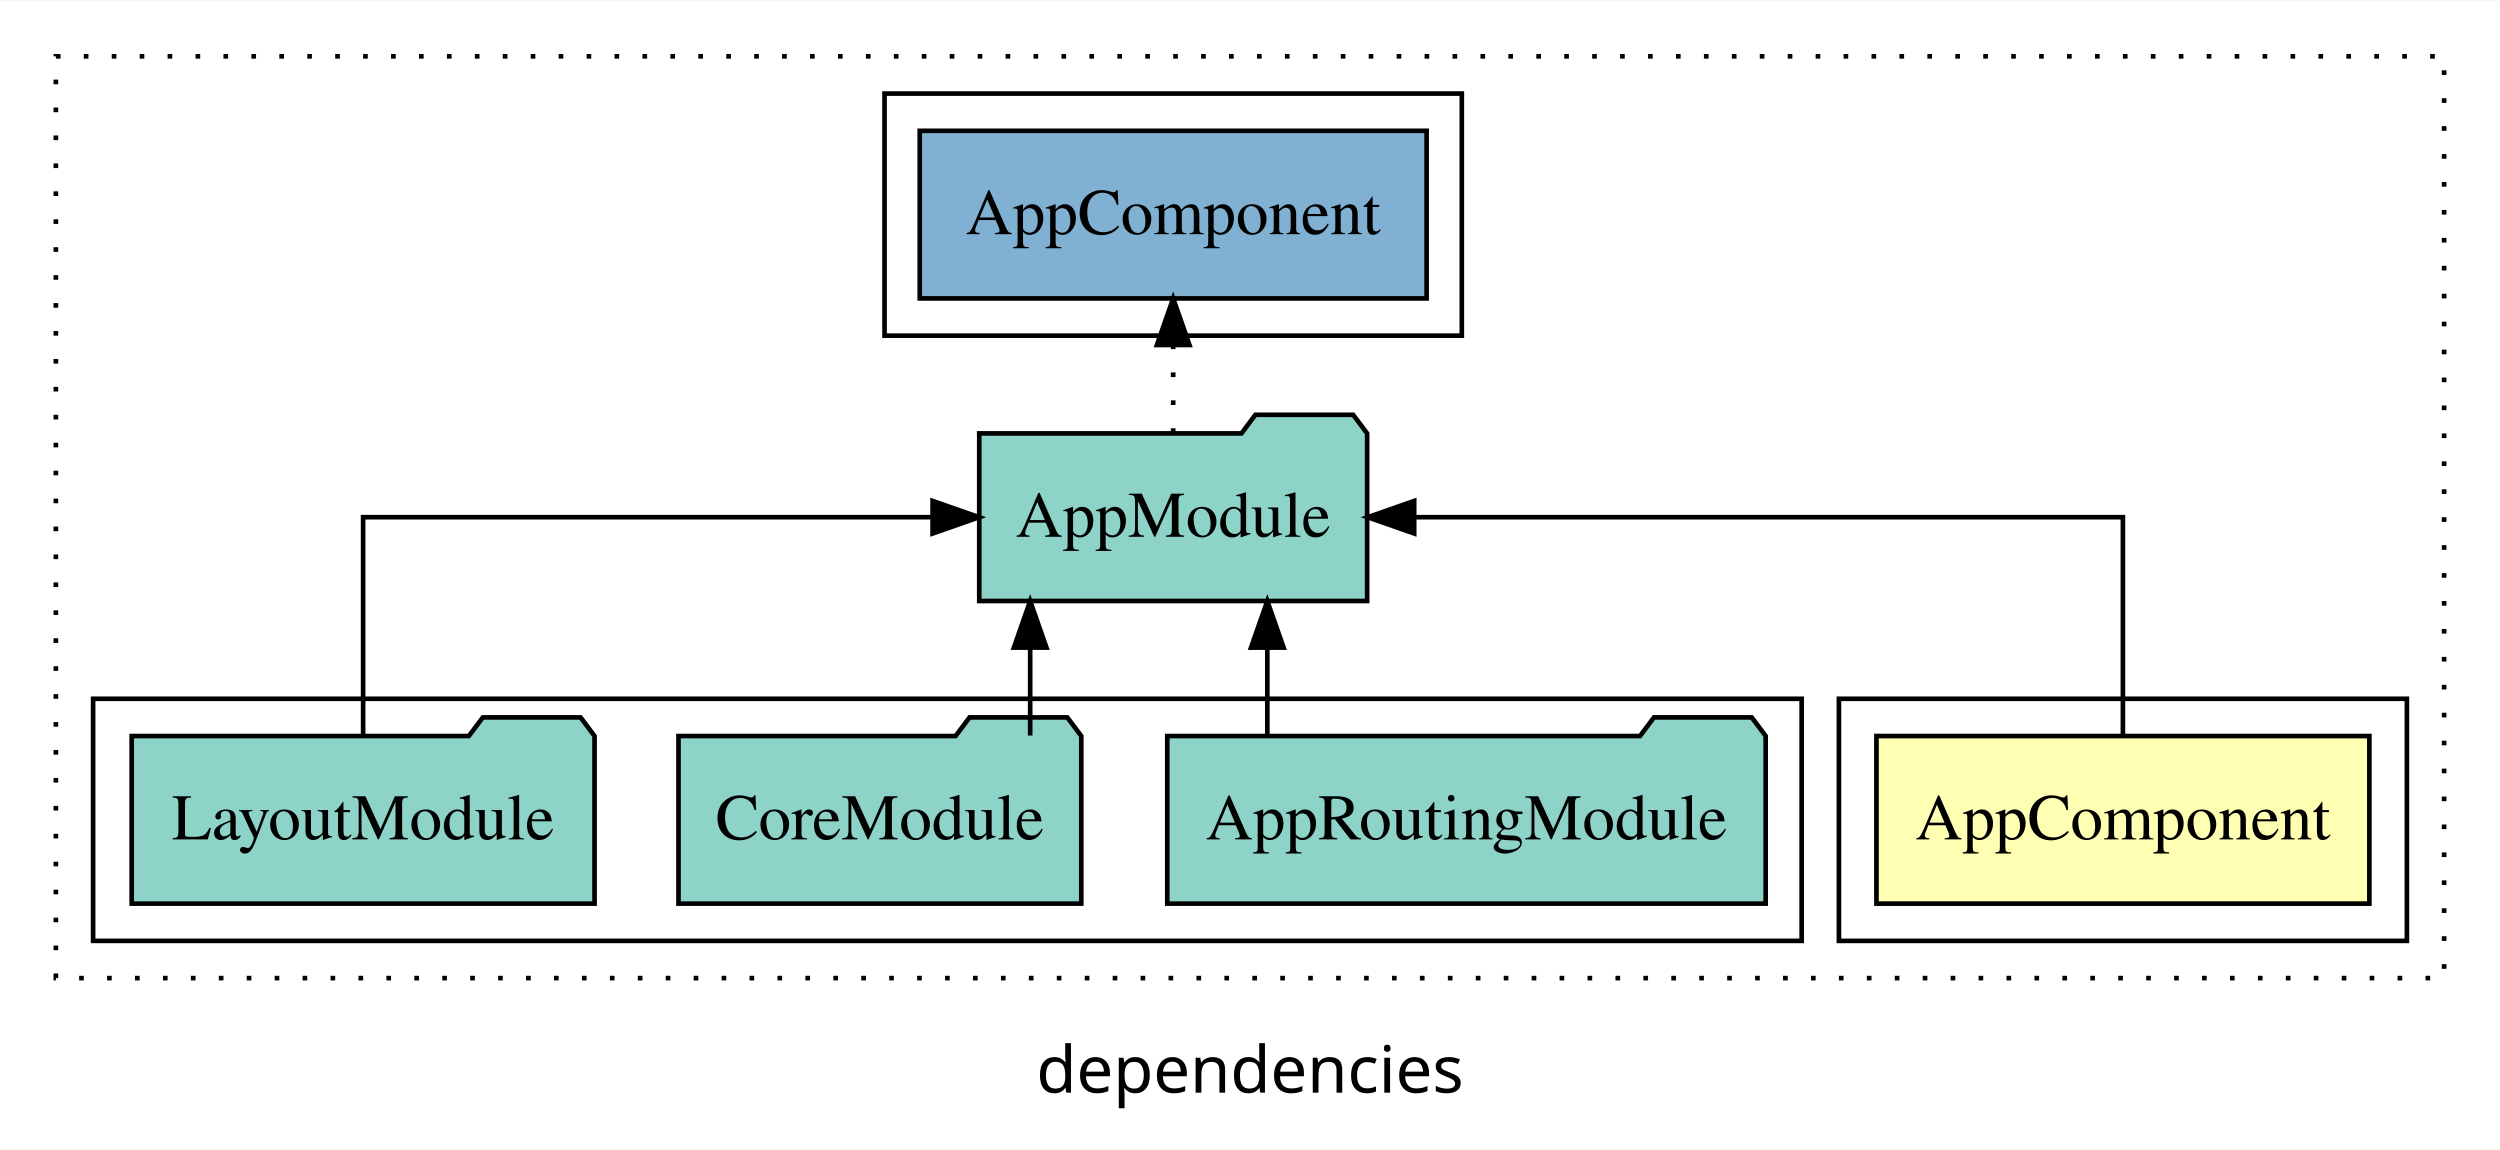
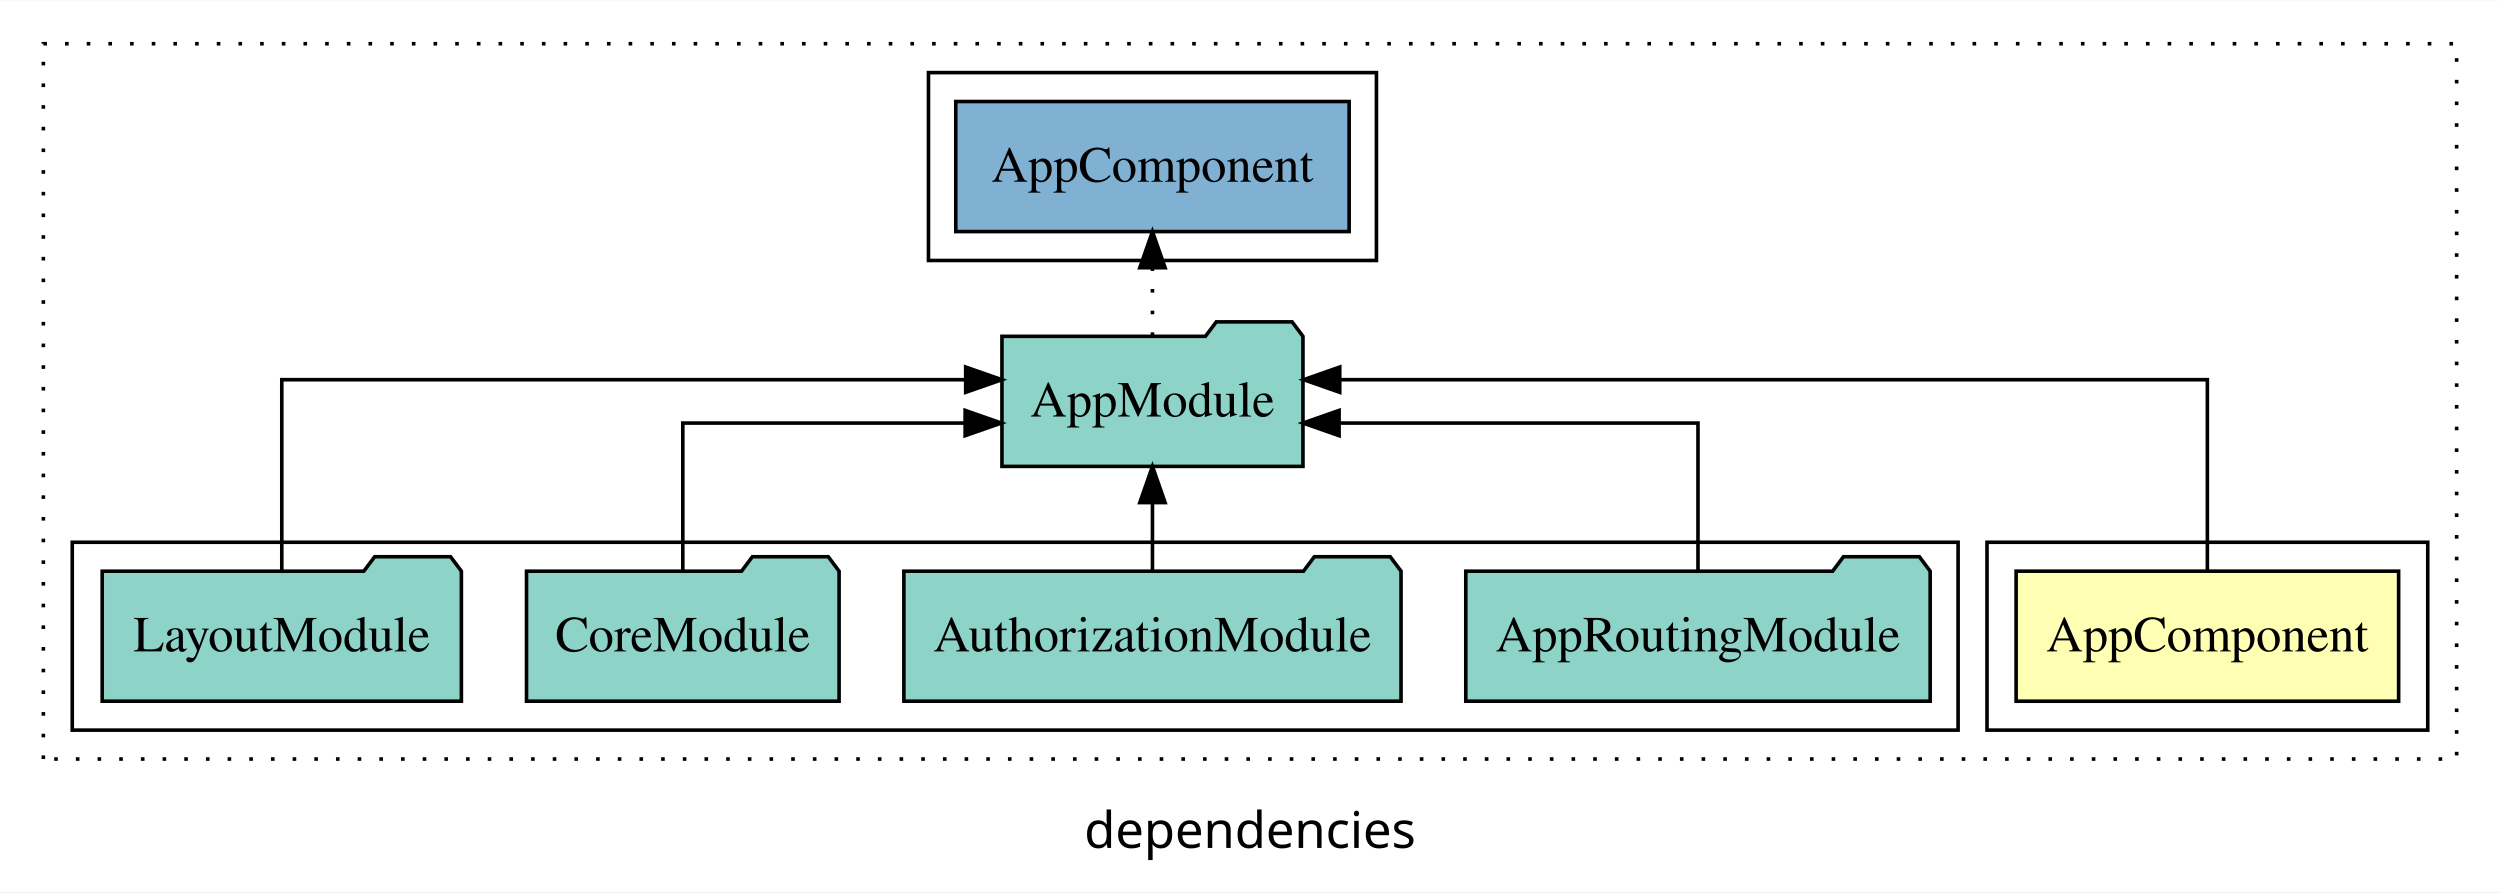
- <svg xmlns="http://www.w3.org/2000/svg" width="537pt" height="247pt" viewBox="0.00 0.00 537.00 246.80">
+ <svg xmlns="http://www.w3.org/2000/svg" width="692pt" height="247pt" viewBox="0.00 0.00 692.00 246.80">
  <g id="graph0" class="graph" transform="scale(1 1) rotate(0) translate(4 242.8)">
-     <polygon fill="white" stroke="transparent" points="-4,4 -4,-242.8 533,-242.8 533,4 -4,4" />
-     <text text-anchor="middle" x="264.5" y="-8.2" font-family="sans-serif" font-size="14.00">dependencies</text>
+     <polygon fill="white" stroke="transparent" points="-4,4 -4,-242.8 688,-242.8 688,4 -4,4" />
+     <text text-anchor="middle" x="342" y="-8.2" font-family="sans-serif" font-size="14.00">dependencies</text>
    <g id="clust1" class="cluster">
-       <polygon fill="none" stroke="black" stroke-dasharray="1,5" points="8,-32.8 8,-230.8 521,-230.8 521,-32.8 8,-32.8" />
+       <polygon fill="none" stroke="black" stroke-dasharray="1,5" points="8,-32.8 8,-230.8 676,-230.8 676,-32.8 8,-32.8" />
+     </g>
+     <g id="clust6" class="cluster">
+       <polygon fill="none" stroke="black" points="253,-170.8 253,-222.8 377,-222.8 377,-170.8 253,-170.8" />
    </g>
    <g id="clust2" class="cluster">
-       <polygon fill="none" stroke="black" points="391,-40.8 391,-92.8 513,-92.8 513,-40.8 391,-40.8" />
+       <polygon fill="none" stroke="black" points="546,-40.8 546,-92.8 668,-92.8 668,-40.8 546,-40.8" />
    </g>
    <g id="clust4" class="cluster">
-       <polygon fill="none" stroke="black" points="16,-40.8 16,-92.8 383,-92.8 383,-40.8 16,-40.8" />
-     </g>
-     <g id="clust6" class="cluster">
-       <polygon fill="none" stroke="black" points="186,-170.8 186,-222.8 310,-222.8 310,-170.8 186,-170.8" />
+       <polygon fill="none" stroke="black" points="16,-40.8 16,-92.8 538,-92.8 538,-40.8 16,-40.8" />
    </g>
    <g id="node1" class="node">
-       <polygon fill="#ffffb3" stroke="black" points="504.94,-84.8 399.06,-84.8 399.06,-48.8 504.94,-48.8 504.94,-84.8" />
-       <text text-anchor="middle" x="452" y="-62.6" font-family="Times,serif" font-size="14.00">AppComponent</text>
+       <polygon fill="#ffffb3" stroke="black" points="659.94,-84.8 554.06,-84.8 554.06,-48.8 659.94,-48.8 659.94,-84.8" />
+       <text text-anchor="middle" x="607" y="-62.6" font-family="Times,serif" font-size="14.00">AppComponent</text>
    </g>
    <g id="node2" class="node">
-       <polygon fill="#8dd3c7" stroke="black" points="289.66,-149.8 286.66,-153.8 265.66,-153.8 262.66,-149.8 206.34,-149.8 206.34,-113.8 289.66,-113.8 289.66,-149.8" />
-       <text text-anchor="middle" x="248" y="-127.6" font-family="Times,serif" font-size="14.00">AppModule</text>
+       <polygon fill="#8dd3c7" stroke="black" points="356.66,-149.8 353.66,-153.8 332.66,-153.8 329.66,-149.8 273.34,-149.8 273.34,-113.8 356.66,-113.8 356.66,-149.8" />
+       <text text-anchor="middle" x="315" y="-127.6" font-family="Times,serif" font-size="14.00">AppModule</text>
    </g>
    <g id="edge1" class="edge">
-       <path fill="none" stroke="black" d="M452,-84.91C452,-104.14 452,-131.8 452,-131.8 452,-131.8 299.77,-131.8 299.77,-131.8" />
-       <polygon fill="black" stroke="black" points="299.77,-128.3 289.77,-131.8 299.77,-135.3 299.77,-128.3" />
+       <path fill="none" stroke="black" d="M607,-85.08C607,-106.12 607,-137.8 607,-137.8 607,-137.8 366.84,-137.8 366.84,-137.8" />
+       <polygon fill="black" stroke="black" points="366.84,-134.3 356.84,-137.8 366.84,-141.3 366.84,-134.3" />
    </g>
-     <g id="node6" class="node">
-       <polygon fill="#80b1d3" stroke="black" points="302.44,-214.8 193.56,-214.8 193.56,-178.8 302.44,-178.8 302.44,-214.8" />
-       <text text-anchor="middle" x="248" y="-192.6" font-family="Times,serif" font-size="14.00">AppComponent </text>
+     <g id="node7" class="node">
+       <polygon fill="#80b1d3" stroke="black" points="369.44,-214.8 260.56,-214.8 260.56,-178.8 369.44,-178.8 369.44,-214.8" />
+       <text text-anchor="middle" x="315" y="-192.6" font-family="Times,serif" font-size="14.00">AppComponent </text>
    </g>
-     <g id="edge5" class="edge">
-       <path fill="none" stroke="black" stroke-dasharray="1,5" d="M248,-149.91C248,-149.91 248,-168.79 248,-168.79" />
-       <polygon fill="black" stroke="black" points="244.5,-168.79 248,-178.79 251.5,-168.79 244.5,-168.79" />
+     <g id="edge6" class="edge">
+       <path fill="none" stroke="black" stroke-dasharray="1,5" d="M315,-149.91C315,-149.91 315,-168.79 315,-168.79" />
+       <polygon fill="black" stroke="black" points="311.5,-168.79 315,-178.79 318.5,-168.79 311.5,-168.79" />
    </g>
    <g id="node3" class="node">
-       <polygon fill="#8dd3c7" stroke="black" points="375.27,-84.8 372.27,-88.8 351.27,-88.8 348.27,-84.8 246.73,-84.8 246.73,-48.8 375.27,-48.8 375.27,-84.8" />
-       <text text-anchor="middle" x="311" y="-62.6" font-family="Times,serif" font-size="14.00">AppRoutingModule</text>
+       <polygon fill="#8dd3c7" stroke="black" points="530.27,-84.8 527.27,-88.8 506.27,-88.8 503.27,-84.8 401.73,-84.8 401.73,-48.8 530.27,-48.8 530.27,-84.8" />
+       <text text-anchor="middle" x="466" y="-62.6" font-family="Times,serif" font-size="14.00">AppRoutingModule</text>
    </g>
    <g id="edge2" class="edge">
-       <path fill="none" stroke="black" d="M268.22,-84.91C268.22,-84.91 268.22,-103.79 268.22,-103.79" />
-       <polygon fill="black" stroke="black" points="264.72,-103.79 268.22,-113.79 271.72,-103.79 264.72,-103.79" />
+       <path fill="none" stroke="black" d="M466,-84.82C466,-102.17 466,-125.8 466,-125.8 466,-125.8 366.66,-125.8 366.66,-125.8" />
+       <polygon fill="black" stroke="black" points="366.66,-122.3 356.66,-125.8 366.66,-129.3 366.66,-122.3" />
    </g>
    <g id="node4" class="node">
+       <polygon fill="#8dd3c7" stroke="black" points="383.81,-84.8 380.81,-88.8 359.81,-88.8 356.81,-84.8 246.19,-84.8 246.19,-48.8 383.81,-48.8 383.81,-84.8" />
+       <text text-anchor="middle" x="315" y="-62.6" font-family="Times,serif" font-size="14.00">AuthorizationModule</text>
+     </g>
+     <g id="edge3" class="edge">
+       <path fill="none" stroke="black" d="M315,-84.91C315,-84.91 315,-103.79 315,-103.79" />
+       <polygon fill="black" stroke="black" points="311.5,-103.79 315,-113.79 318.5,-103.79 311.5,-103.79" />
+     </g>
+     <g id="node5" class="node">
      <polygon fill="#8dd3c7" stroke="black" points="228.26,-84.8 225.26,-88.8 204.26,-88.8 201.26,-84.8 141.74,-84.8 141.74,-48.8 228.26,-48.8 228.26,-84.8" />
      <text text-anchor="middle" x="185" y="-62.6" font-family="Times,serif" font-size="14.00">CoreModule</text>
    </g>
-     <g id="edge3" class="edge">
-       <path fill="none" stroke="black" d="M217.28,-84.91C217.28,-84.91 217.28,-103.79 217.28,-103.79" />
-       <polygon fill="black" stroke="black" points="213.78,-103.79 217.28,-113.79 220.78,-103.79 213.78,-103.79" />
+     <g id="edge4" class="edge">
+       <path fill="none" stroke="black" d="M185,-84.82C185,-102.17 185,-125.8 185,-125.8 185,-125.8 263.15,-125.8 263.15,-125.8" />
+       <polygon fill="black" stroke="black" points="263.15,-129.3 273.15,-125.8 263.15,-122.3 263.15,-129.3" />
    </g>
-     <g id="node5" class="node">
+     <g id="node6" class="node">
      <polygon fill="#8dd3c7" stroke="black" points="123.71,-84.8 120.71,-88.8 99.71,-88.8 96.71,-84.8 24.29,-84.8 24.29,-48.8 123.71,-48.8 123.71,-84.8" />
      <text text-anchor="middle" x="74" y="-62.6" font-family="Times,serif" font-size="14.00">LayoutModule</text>
    </g>
-     <g id="edge4" class="edge">
-       <path fill="none" stroke="black" d="M74,-84.91C74,-104.14 74,-131.8 74,-131.8 74,-131.8 196.32,-131.8 196.32,-131.8" />
-       <polygon fill="black" stroke="black" points="196.32,-135.3 206.32,-131.8 196.32,-128.3 196.32,-135.3" />
+     <g id="edge5" class="edge">
+       <path fill="none" stroke="black" d="M74,-85.08C74,-106.12 74,-137.8 74,-137.8 74,-137.8 263.3,-137.8 263.3,-137.8" />
+       <polygon fill="black" stroke="black" points="263.3,-141.3 273.3,-137.8 263.3,-134.3 263.3,-141.3" />
    </g>
  </g>
</svg>
